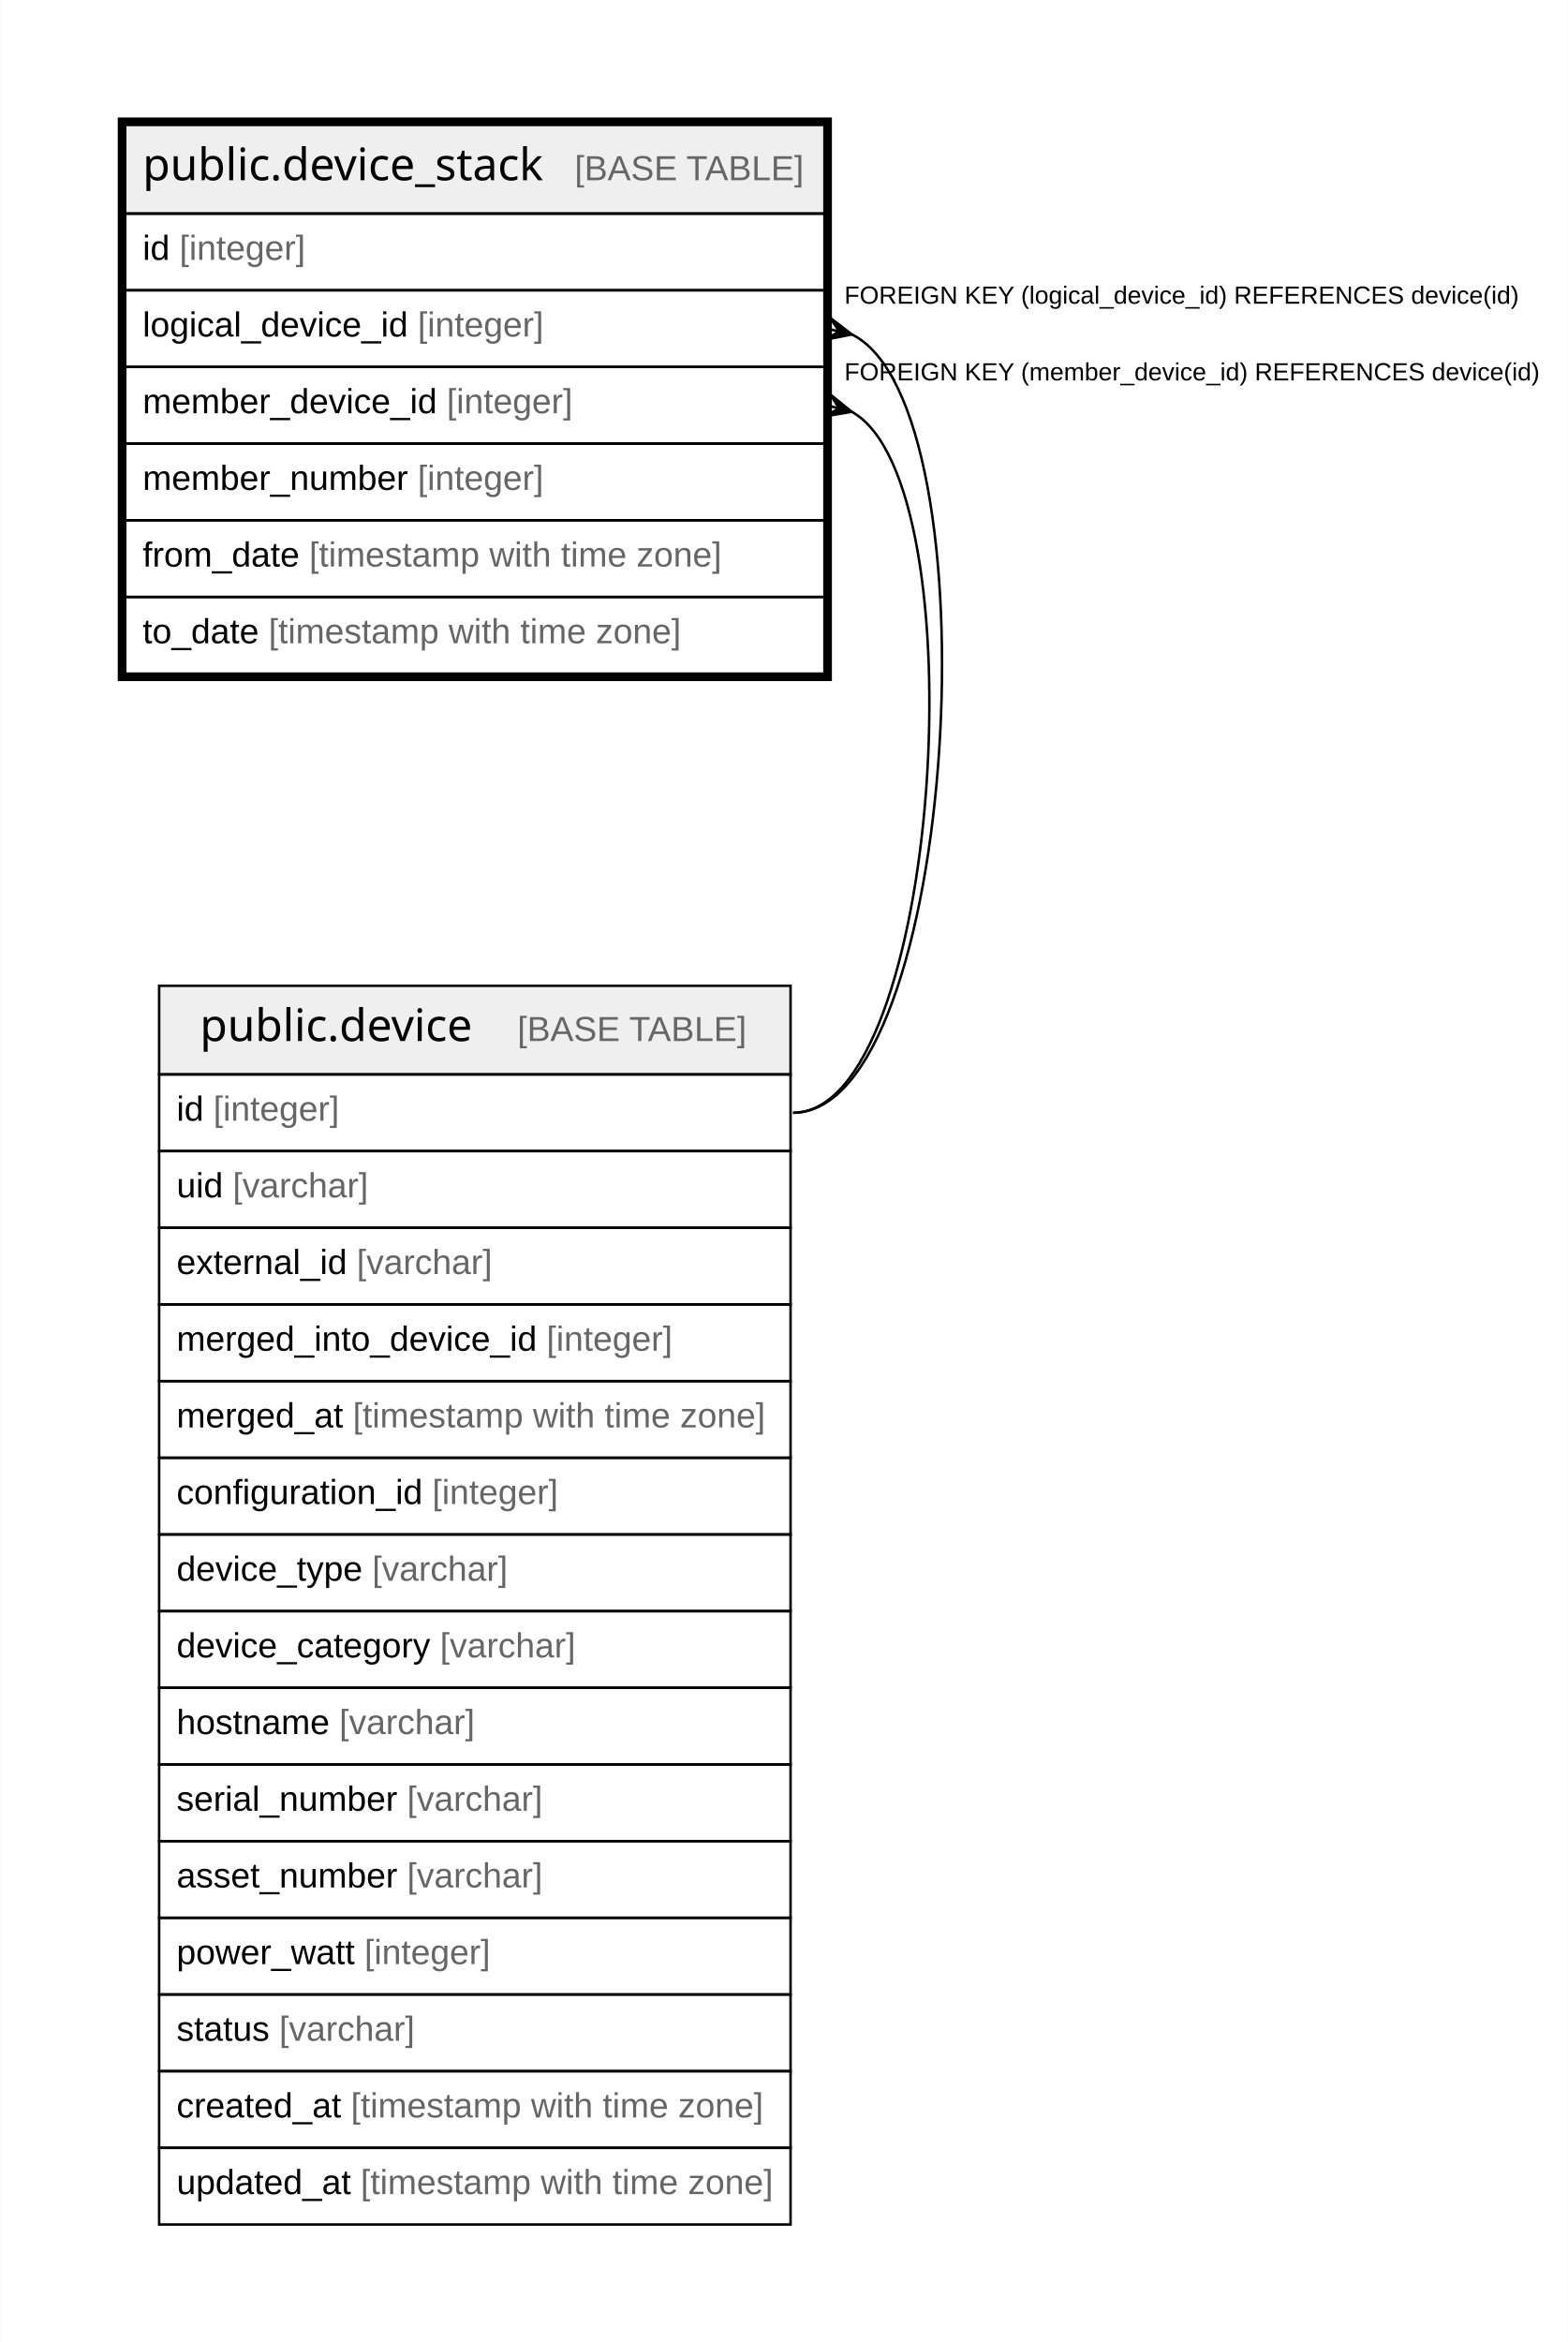
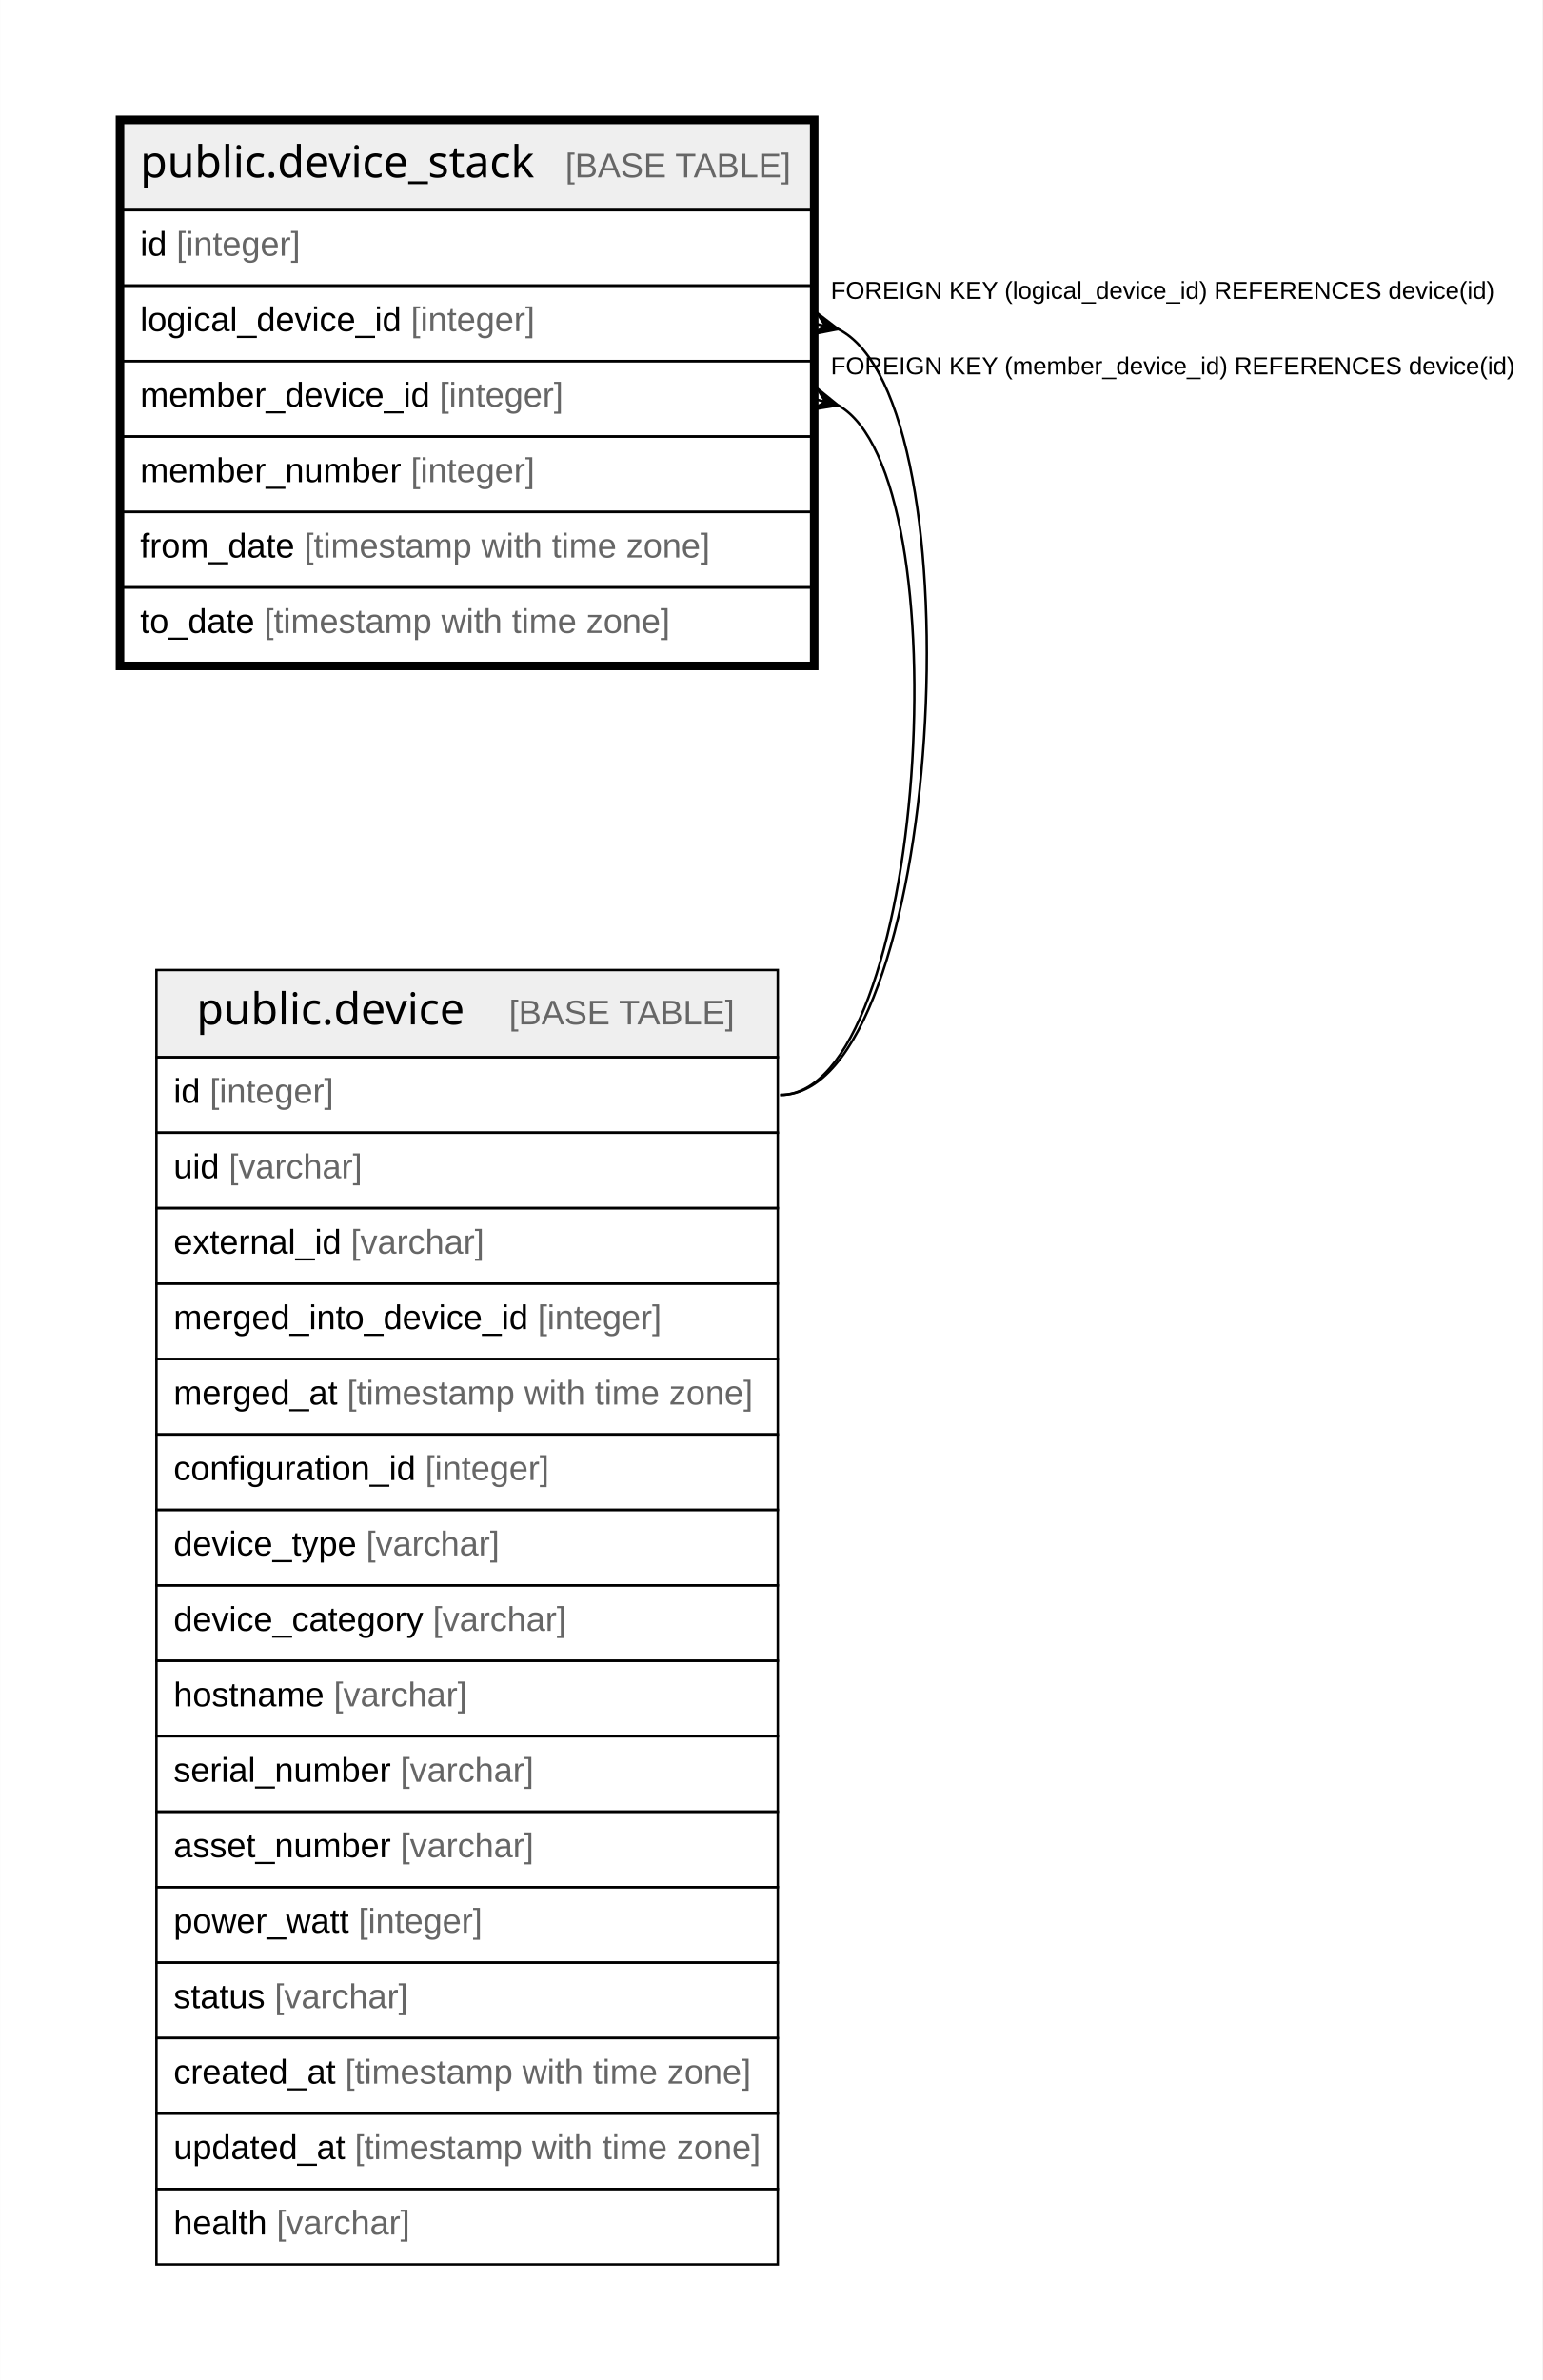
- <svg xmlns="http://www.w3.org/2000/svg" width="630pt" height="941pt" viewBox="0.00 0.00 629.66 940.80">
-   <g id="graph0" class="graph" transform="scale(1 1) rotate(0) translate(4 936.8)">
-     <polygon fill="white" stroke="none" points="-4,4 -4,-936.8 625.66,-936.8 625.66,4 -4,4" />
+ <svg xmlns="http://www.w3.org/2000/svg" width="630pt" height="972pt" viewBox="0.00 0.00 629.66 971.60">
+   <g id="graph0" class="graph" transform="scale(1 1) rotate(0) translate(4 967.6)">
+     <polygon fill="white" stroke="none" points="-4,4 -4,-967.6 625.66,-967.6 625.66,4 -4,4" />
    <g id="node1" class="node">
-       <polygon fill="#efefef" stroke="none" points="46.2,-851 46.2,-886.6 327.13,-886.6 327.13,-851 46.2,-851" />
-       <polygon fill="none" stroke="black" points="46.2,-851 46.2,-886.6 327.13,-886.6 327.13,-851 46.2,-851" />
-       <text text-anchor="start" x="53.2" y="-864.4" font-family="Arial Bold" font-size="18.00">public.device_stack</text>
-       <text text-anchor="start" x="195.64" y="-864.4" font-family="Arial" font-size="14.00">    </text>
-       <text text-anchor="start" x="226.76" y="-864.4" font-family="Arial" font-size="14.00" fill="#666666">[BASE TABLE]</text>
+       <polygon fill="#efefef" stroke="none" points="46.2,-881.8 46.2,-917.4 327.13,-917.4 327.13,-881.8 46.2,-881.8" />
+       <polygon fill="none" stroke="black" points="46.2,-881.8 46.2,-917.4 327.13,-917.4 327.13,-881.8 46.2,-881.8" />
+       <text text-anchor="start" x="53.2" y="-895.2" font-family="Arial Bold" font-size="18.00">public.device_stack</text>
+       <text text-anchor="start" x="195.64" y="-895.2" font-family="Arial" font-size="14.00">    </text>
+       <text text-anchor="start" x="226.76" y="-895.2" font-family="Arial" font-size="14.00" fill="#666666">[BASE TABLE]</text>
+       <polygon fill="none" stroke="black" points="46.2,-851 46.2,-881.8 327.13,-881.8 327.13,-851 46.2,-851" />
+       <text text-anchor="start" x="53.2" y="-863.2" font-family="Arial" font-size="14.00">id </text>
+       <text text-anchor="start" x="67.99" y="-863.2" font-family="Arial" font-size="14.00" fill="#666666">[integer]</text>
      <polygon fill="none" stroke="black" points="46.2,-820.2 46.2,-851 327.13,-851 327.13,-820.2 46.2,-820.2" />
-       <text text-anchor="start" x="53.2" y="-832.4" font-family="Arial" font-size="14.00">id </text>
-       <text text-anchor="start" x="67.99" y="-832.4" font-family="Arial" font-size="14.00" fill="#666666">[integer]</text>
+       <text text-anchor="start" x="53.2" y="-832.4" font-family="Arial" font-size="14.00">logical_device_id </text>
+       <text text-anchor="start" x="163.72" y="-832.4" font-family="Arial" font-size="14.00" fill="#666666">[integer]</text>
      <polygon fill="none" stroke="black" points="46.2,-789.4 46.2,-820.2 327.13,-820.2 327.13,-789.4 46.2,-789.4" />
-       <text text-anchor="start" x="53.2" y="-801.6" font-family="Arial" font-size="14.00">logical_device_id </text>
-       <text text-anchor="start" x="163.72" y="-801.6" font-family="Arial" font-size="14.00" fill="#666666">[integer]</text>
+       <text text-anchor="start" x="53.2" y="-801.6" font-family="Arial" font-size="14.00">member_device_id </text>
+       <text text-anchor="start" x="175.37" y="-801.6" font-family="Arial" font-size="14.00" fill="#666666">[integer]</text>
      <polygon fill="none" stroke="black" points="46.2,-758.6 46.2,-789.4 327.13,-789.4 327.13,-758.6 46.2,-758.6" />
-       <text text-anchor="start" x="53.2" y="-770.8" font-family="Arial" font-size="14.00">member_device_id </text>
-       <text text-anchor="start" x="175.37" y="-770.8" font-family="Arial" font-size="14.00" fill="#666666">[integer]</text>
+       <text text-anchor="start" x="53.2" y="-770.8" font-family="Arial" font-size="14.00">member_number </text>
+       <text text-anchor="start" x="163.69" y="-770.8" font-family="Arial" font-size="14.00" fill="#666666">[integer]</text>
      <polygon fill="none" stroke="black" points="46.2,-727.8 46.2,-758.6 327.13,-758.6 327.13,-727.8 46.2,-727.8" />
-       <text text-anchor="start" x="53.2" y="-740" font-family="Arial" font-size="14.00">member_number </text>
-       <text text-anchor="start" x="163.69" y="-740" font-family="Arial" font-size="14.00" fill="#666666">[integer]</text>
+       <text text-anchor="start" x="53.2" y="-740" font-family="Arial" font-size="14.00">from_date </text>
+       <text text-anchor="start" x="120.12" y="-740" font-family="Arial" font-size="14.00" fill="#666666">[timestamp with time zone]</text>
      <polygon fill="none" stroke="black" points="46.2,-697 46.2,-727.8 327.13,-727.8 327.13,-697 46.2,-697" />
-       <text text-anchor="start" x="53.2" y="-709.2" font-family="Arial" font-size="14.00">from_date </text>
-       <text text-anchor="start" x="120.12" y="-709.2" font-family="Arial" font-size="14.00" fill="#666666">[timestamp with time zone]</text>
-       <polygon fill="none" stroke="black" points="46.2,-666.2 46.2,-697 327.13,-697 327.13,-666.2 46.2,-666.2" />
-       <text text-anchor="start" x="53.2" y="-678.4" font-family="Arial" font-size="14.00">to_date </text>
-       <text text-anchor="start" x="103.8" y="-678.4" font-family="Arial" font-size="14.00" fill="#666666">[timestamp with time zone]</text>
-       <polygon fill="none" stroke="black" stroke-width="3" points="44.7,-664.7 44.7,-888.1 328.63,-888.1 328.63,-664.7 44.7,-664.7" />
+       <text text-anchor="start" x="53.2" y="-709.2" font-family="Arial" font-size="14.00">to_date </text>
+       <text text-anchor="start" x="103.8" y="-709.2" font-family="Arial" font-size="14.00" fill="#666666">[timestamp with time zone]</text>
+       <polygon fill="none" stroke="black" stroke-width="3" points="44.7,-695.5 44.7,-918.9 328.63,-918.9 328.63,-695.5 44.7,-695.5" />
    </g>
    <g id="node2" class="node">
-       <polygon fill="#efefef" stroke="none" points="59.83,-505.2 59.83,-540.8 313.51,-540.8 313.51,-505.2 59.83,-505.2" />
-       <polygon fill="none" stroke="black" points="59.83,-505.2 59.83,-540.8 313.51,-540.8 313.51,-505.2 59.83,-505.2" />
-       <text text-anchor="start" x="76.19" y="-518.6" font-family="Arial Bold" font-size="18.00">public.device</text>
-       <text text-anchor="start" x="172.65" y="-518.6" font-family="Arial" font-size="14.00">    </text>
-       <text text-anchor="start" x="203.77" y="-518.6" font-family="Arial" font-size="14.00" fill="#666666">[BASE TABLE]</text>
+       <polygon fill="#efefef" stroke="none" points="59.83,-536 59.83,-571.6 313.51,-571.6 313.51,-536 59.83,-536" />
+       <polygon fill="none" stroke="black" points="59.83,-536 59.83,-571.6 313.51,-571.6 313.51,-536 59.83,-536" />
+       <text text-anchor="start" x="76.19" y="-549.4" font-family="Arial Bold" font-size="18.00">public.device</text>
+       <text text-anchor="start" x="172.65" y="-549.4" font-family="Arial" font-size="14.00">    </text>
+       <text text-anchor="start" x="203.77" y="-549.4" font-family="Arial" font-size="14.00" fill="#666666">[BASE TABLE]</text>
+       <polygon fill="none" stroke="black" points="59.83,-505.2 59.83,-536 313.51,-536 313.51,-505.2 59.83,-505.2" />
+       <text text-anchor="start" x="66.83" y="-517.4" font-family="Arial" font-size="14.00">id </text>
+       <text text-anchor="start" x="81.61" y="-517.4" font-family="Arial" font-size="14.00" fill="#666666">[integer]</text>
      <polygon fill="none" stroke="black" points="59.83,-474.4 59.83,-505.2 313.51,-505.2 313.51,-474.4 59.83,-474.4" />
-       <text text-anchor="start" x="66.83" y="-486.6" font-family="Arial" font-size="14.00">id </text>
-       <text text-anchor="start" x="81.61" y="-486.6" font-family="Arial" font-size="14.00" fill="#666666">[integer]</text>
+       <text text-anchor="start" x="66.83" y="-486.6" font-family="Arial" font-size="14.00">uid </text>
+       <text text-anchor="start" x="89.4" y="-486.6" font-family="Arial" font-size="14.00" fill="#666666">[varchar]</text>
      <polygon fill="none" stroke="black" points="59.83,-443.6 59.83,-474.4 313.51,-474.4 313.51,-443.6 59.83,-443.6" />
-       <text text-anchor="start" x="66.83" y="-455.8" font-family="Arial" font-size="14.00">uid </text>
-       <text text-anchor="start" x="89.4" y="-455.8" font-family="Arial" font-size="14.00" fill="#666666">[varchar]</text>
+       <text text-anchor="start" x="66.83" y="-455.8" font-family="Arial" font-size="14.00">external_id </text>
+       <text text-anchor="start" x="139.2" y="-455.8" font-family="Arial" font-size="14.00" fill="#666666">[varchar]</text>
      <polygon fill="none" stroke="black" points="59.83,-412.8 59.83,-443.6 313.51,-443.6 313.51,-412.8 59.83,-412.8" />
-       <text text-anchor="start" x="66.83" y="-425" font-family="Arial" font-size="14.00">external_id </text>
-       <text text-anchor="start" x="139.2" y="-425" font-family="Arial" font-size="14.00" fill="#666666">[varchar]</text>
+       <text text-anchor="start" x="66.83" y="-425" font-family="Arial" font-size="14.00">merged_into_device_id </text>
+       <text text-anchor="start" x="215.48" y="-425" font-family="Arial" font-size="14.00" fill="#666666">[integer]</text>
      <polygon fill="none" stroke="black" points="59.83,-382 59.83,-412.8 313.51,-412.8 313.51,-382 59.83,-382" />
-       <text text-anchor="start" x="66.83" y="-394.2" font-family="Arial" font-size="14.00">merged_into_device_id </text>
-       <text text-anchor="start" x="215.48" y="-394.2" font-family="Arial" font-size="14.00" fill="#666666">[integer]</text>
+       <text text-anchor="start" x="66.83" y="-394.2" font-family="Arial" font-size="14.00">merged_at </text>
+       <text text-anchor="start" x="137.65" y="-394.2" font-family="Arial" font-size="14.00" fill="#666666">[timestamp with time zone]</text>
      <polygon fill="none" stroke="black" points="59.83,-351.2 59.83,-382 313.51,-382 313.51,-351.2 59.83,-351.2" />
-       <text text-anchor="start" x="66.83" y="-363.4" font-family="Arial" font-size="14.00">merged_at </text>
-       <text text-anchor="start" x="137.65" y="-363.4" font-family="Arial" font-size="14.00" fill="#666666">[timestamp with time zone]</text>
+       <text text-anchor="start" x="66.83" y="-363.4" font-family="Arial" font-size="14.00">configuration_id </text>
+       <text text-anchor="start" x="169.56" y="-363.4" font-family="Arial" font-size="14.00" fill="#666666">[integer]</text>
      <polygon fill="none" stroke="black" points="59.83,-320.4 59.83,-351.2 313.51,-351.2 313.51,-320.4 59.83,-320.4" />
-       <text text-anchor="start" x="66.83" y="-332.6" font-family="Arial" font-size="14.00">configuration_id </text>
-       <text text-anchor="start" x="169.56" y="-332.6" font-family="Arial" font-size="14.00" fill="#666666">[integer]</text>
+       <text text-anchor="start" x="66.83" y="-332.6" font-family="Arial" font-size="14.00">device_type </text>
+       <text text-anchor="start" x="145.43" y="-332.6" font-family="Arial" font-size="14.00" fill="#666666">[varchar]</text>
      <polygon fill="none" stroke="black" points="59.83,-289.6 59.83,-320.4 313.51,-320.4 313.51,-289.6 59.83,-289.6" />
-       <text text-anchor="start" x="66.83" y="-301.8" font-family="Arial" font-size="14.00">device_type </text>
-       <text text-anchor="start" x="145.43" y="-301.8" font-family="Arial" font-size="14.00" fill="#666666">[varchar]</text>
+       <text text-anchor="start" x="66.83" y="-301.8" font-family="Arial" font-size="14.00">device_category </text>
+       <text text-anchor="start" x="172.67" y="-301.8" font-family="Arial" font-size="14.00" fill="#666666">[varchar]</text>
      <polygon fill="none" stroke="black" points="59.83,-258.8 59.83,-289.6 313.51,-289.6 313.51,-258.8 59.83,-258.8" />
-       <text text-anchor="start" x="66.83" y="-271" font-family="Arial" font-size="14.00">device_category </text>
-       <text text-anchor="start" x="172.67" y="-271" font-family="Arial" font-size="14.00" fill="#666666">[varchar]</text>
+       <text text-anchor="start" x="66.83" y="-271" font-family="Arial" font-size="14.00">hostname </text>
+       <text text-anchor="start" x="132.2" y="-271" font-family="Arial" font-size="14.00" fill="#666666">[varchar]</text>
      <polygon fill="none" stroke="black" points="59.83,-228 59.83,-258.8 313.51,-258.8 313.51,-228 59.83,-228" />
-       <text text-anchor="start" x="66.83" y="-240.2" font-family="Arial" font-size="14.00">hostname </text>
-       <text text-anchor="start" x="132.2" y="-240.2" font-family="Arial" font-size="14.00" fill="#666666">[varchar]</text>
+       <text text-anchor="start" x="66.83" y="-240.2" font-family="Arial" font-size="14.00">serial_number </text>
+       <text text-anchor="start" x="159.43" y="-240.2" font-family="Arial" font-size="14.00" fill="#666666">[varchar]</text>
      <polygon fill="none" stroke="black" points="59.83,-197.2 59.83,-228 313.51,-228 313.51,-197.2 59.83,-197.2" />
-       <text text-anchor="start" x="66.83" y="-209.4" font-family="Arial" font-size="14.00">serial_number </text>
+       <text text-anchor="start" x="66.83" y="-209.4" font-family="Arial" font-size="14.00">asset_number </text>
      <text text-anchor="start" x="159.43" y="-209.4" font-family="Arial" font-size="14.00" fill="#666666">[varchar]</text>
      <polygon fill="none" stroke="black" points="59.83,-166.4 59.83,-197.2 313.51,-197.2 313.51,-166.4 59.83,-166.4" />
-       <text text-anchor="start" x="66.83" y="-178.6" font-family="Arial" font-size="14.00">asset_number </text>
-       <text text-anchor="start" x="159.43" y="-178.6" font-family="Arial" font-size="14.00" fill="#666666">[varchar]</text>
+       <text text-anchor="start" x="66.83" y="-178.6" font-family="Arial" font-size="14.00">power_watt </text>
+       <text text-anchor="start" x="142.31" y="-178.6" font-family="Arial" font-size="14.00" fill="#666666">[integer]</text>
      <polygon fill="none" stroke="black" points="59.83,-135.6 59.83,-166.4 313.51,-166.4 313.51,-135.6 59.83,-135.6" />
-       <text text-anchor="start" x="66.83" y="-147.8" font-family="Arial" font-size="14.00">power_watt </text>
-       <text text-anchor="start" x="142.31" y="-147.8" font-family="Arial" font-size="14.00" fill="#666666">[integer]</text>
+       <text text-anchor="start" x="66.83" y="-147.8" font-family="Arial" font-size="14.00">status </text>
+       <text text-anchor="start" x="108.07" y="-147.8" font-family="Arial" font-size="14.00" fill="#666666">[varchar]</text>
      <polygon fill="none" stroke="black" points="59.83,-104.8 59.83,-135.6 313.51,-135.6 313.51,-104.8 59.83,-104.8" />
-       <text text-anchor="start" x="66.83" y="-117" font-family="Arial" font-size="14.00">status </text>
-       <text text-anchor="start" x="108.07" y="-117" font-family="Arial" font-size="14.00" fill="#666666">[varchar]</text>
+       <text text-anchor="start" x="66.83" y="-117" font-family="Arial" font-size="14.00">created_at </text>
+       <text text-anchor="start" x="136.87" y="-117" font-family="Arial" font-size="14.00" fill="#666666">[timestamp with time zone]</text>
      <polygon fill="none" stroke="black" points="59.83,-74 59.83,-104.8 313.51,-104.8 313.51,-74 59.83,-74" />
-       <text text-anchor="start" x="66.83" y="-86.2" font-family="Arial" font-size="14.00">created_at </text>
-       <text text-anchor="start" x="136.87" y="-86.2" font-family="Arial" font-size="14.00" fill="#666666">[timestamp with time zone]</text>
+       <text text-anchor="start" x="66.83" y="-86.2" font-family="Arial" font-size="14.00">updated_at </text>
+       <text text-anchor="start" x="140.78" y="-86.2" font-family="Arial" font-size="14.00" fill="#666666">[timestamp with time zone]</text>
      <polygon fill="none" stroke="black" points="59.83,-43.2 59.83,-74 313.51,-74 313.51,-43.2 59.83,-43.2" />
-       <text text-anchor="start" x="66.83" y="-55.4" font-family="Arial" font-size="14.00">updated_at </text>
-       <text text-anchor="start" x="140.78" y="-55.4" font-family="Arial" font-size="14.00" fill="#666666">[timestamp with time zone]</text>
+       <text text-anchor="start" x="66.83" y="-55.4" font-family="Arial" font-size="14.00">health </text>
+       <text text-anchor="start" x="108.86" y="-55.4" font-family="Arial" font-size="14.00" fill="#666666">[varchar]</text>
    </g>
    <g id="edge1" class="edge">
-       <path fill="none" stroke="black" d="M338.16,-802.45C396.67,-773.62 381.02,-489.8 314.51,-489.8" />
-       <polygon fill="black" stroke="black" points="338.19,-802.44 327.43,-800.34 333,-803.66 328.78,-804.65 328.78,-804.65 328.78,-804.65 333,-803.66 329.49,-809.1 338.19,-802.44" />
-       <text text-anchor="start" x="335.13" y="-814.8" font-family="Arial" font-size="10.00">FOREIGN KEY (logical_device_id) REFERENCES device(id)</text>
+       <path fill="none" stroke="black" d="M338.16,-833.25C396.67,-804.42 381.02,-520.6 314.51,-520.6" />
+       <polygon fill="black" stroke="black" points="338.19,-833.24 327.43,-831.14 333,-834.46 328.78,-835.45 328.78,-835.45 328.78,-835.45 333,-834.46 329.49,-839.9 338.19,-833.24" />
+       <text text-anchor="start" x="335.13" y="-845.6" font-family="Arial" font-size="10.00">FOREIGN KEY (logical_device_id) REFERENCES device(id)</text>
    </g>
    <g id="edge2" class="edge">
-       <path fill="none" stroke="black" d="M338.14,-771.37C389.66,-742.72 374.15,-489.8 314.51,-489.8" />
-       <polygon fill="black" stroke="black" points="338.13,-771.37 327.31,-769.56 332.97,-772.73 328.78,-773.83 328.78,-773.83 328.78,-773.83 332.97,-772.73 329.6,-778.27 338.13,-771.37" />
-       <text text-anchor="start" x="335.13" y="-784" font-family="Arial" font-size="10.00">FOREIGN KEY (member_device_id) REFERENCES device(id)</text>
+       <path fill="none" stroke="black" d="M338.14,-802.17C389.66,-773.52 374.15,-520.6 314.51,-520.6" />
+       <polygon fill="black" stroke="black" points="338.13,-802.17 327.31,-800.36 332.97,-803.53 328.78,-804.63 328.78,-804.63 328.78,-804.63 332.97,-803.53 329.6,-809.07 338.13,-802.17" />
+       <text text-anchor="start" x="335.13" y="-814.8" font-family="Arial" font-size="10.00">FOREIGN KEY (member_device_id) REFERENCES device(id)</text>
    </g>
  </g>
</svg>
